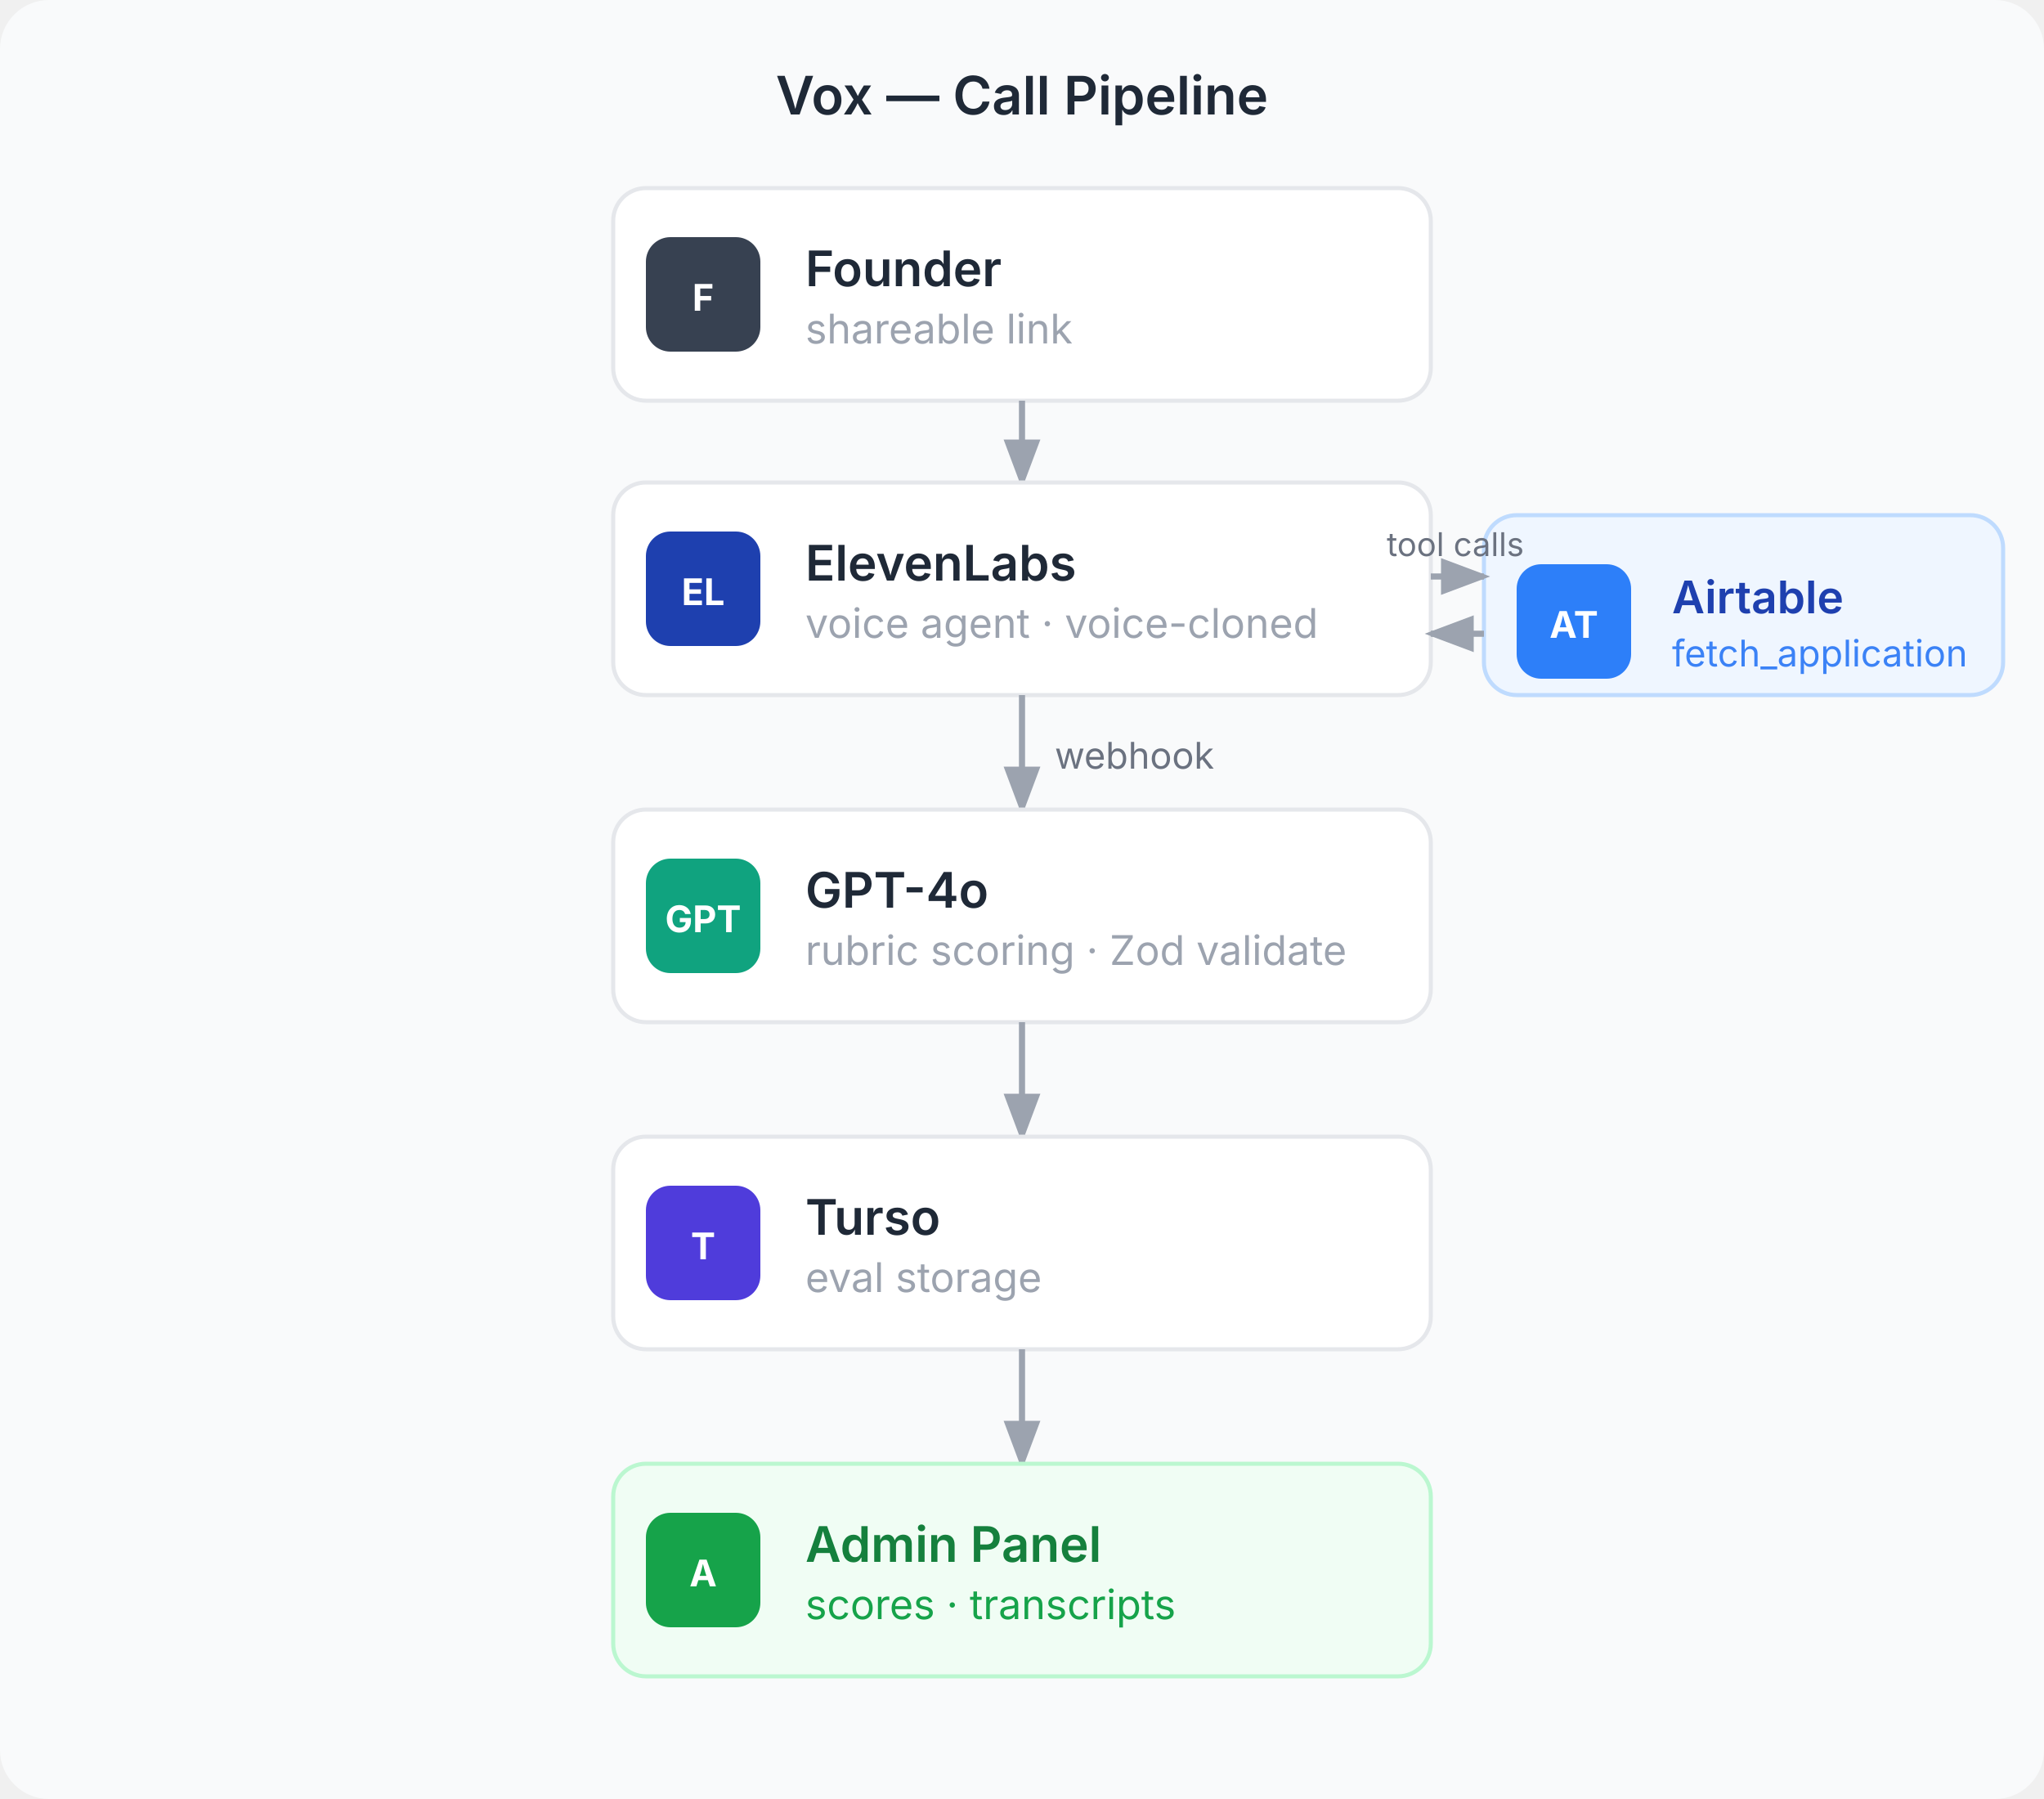
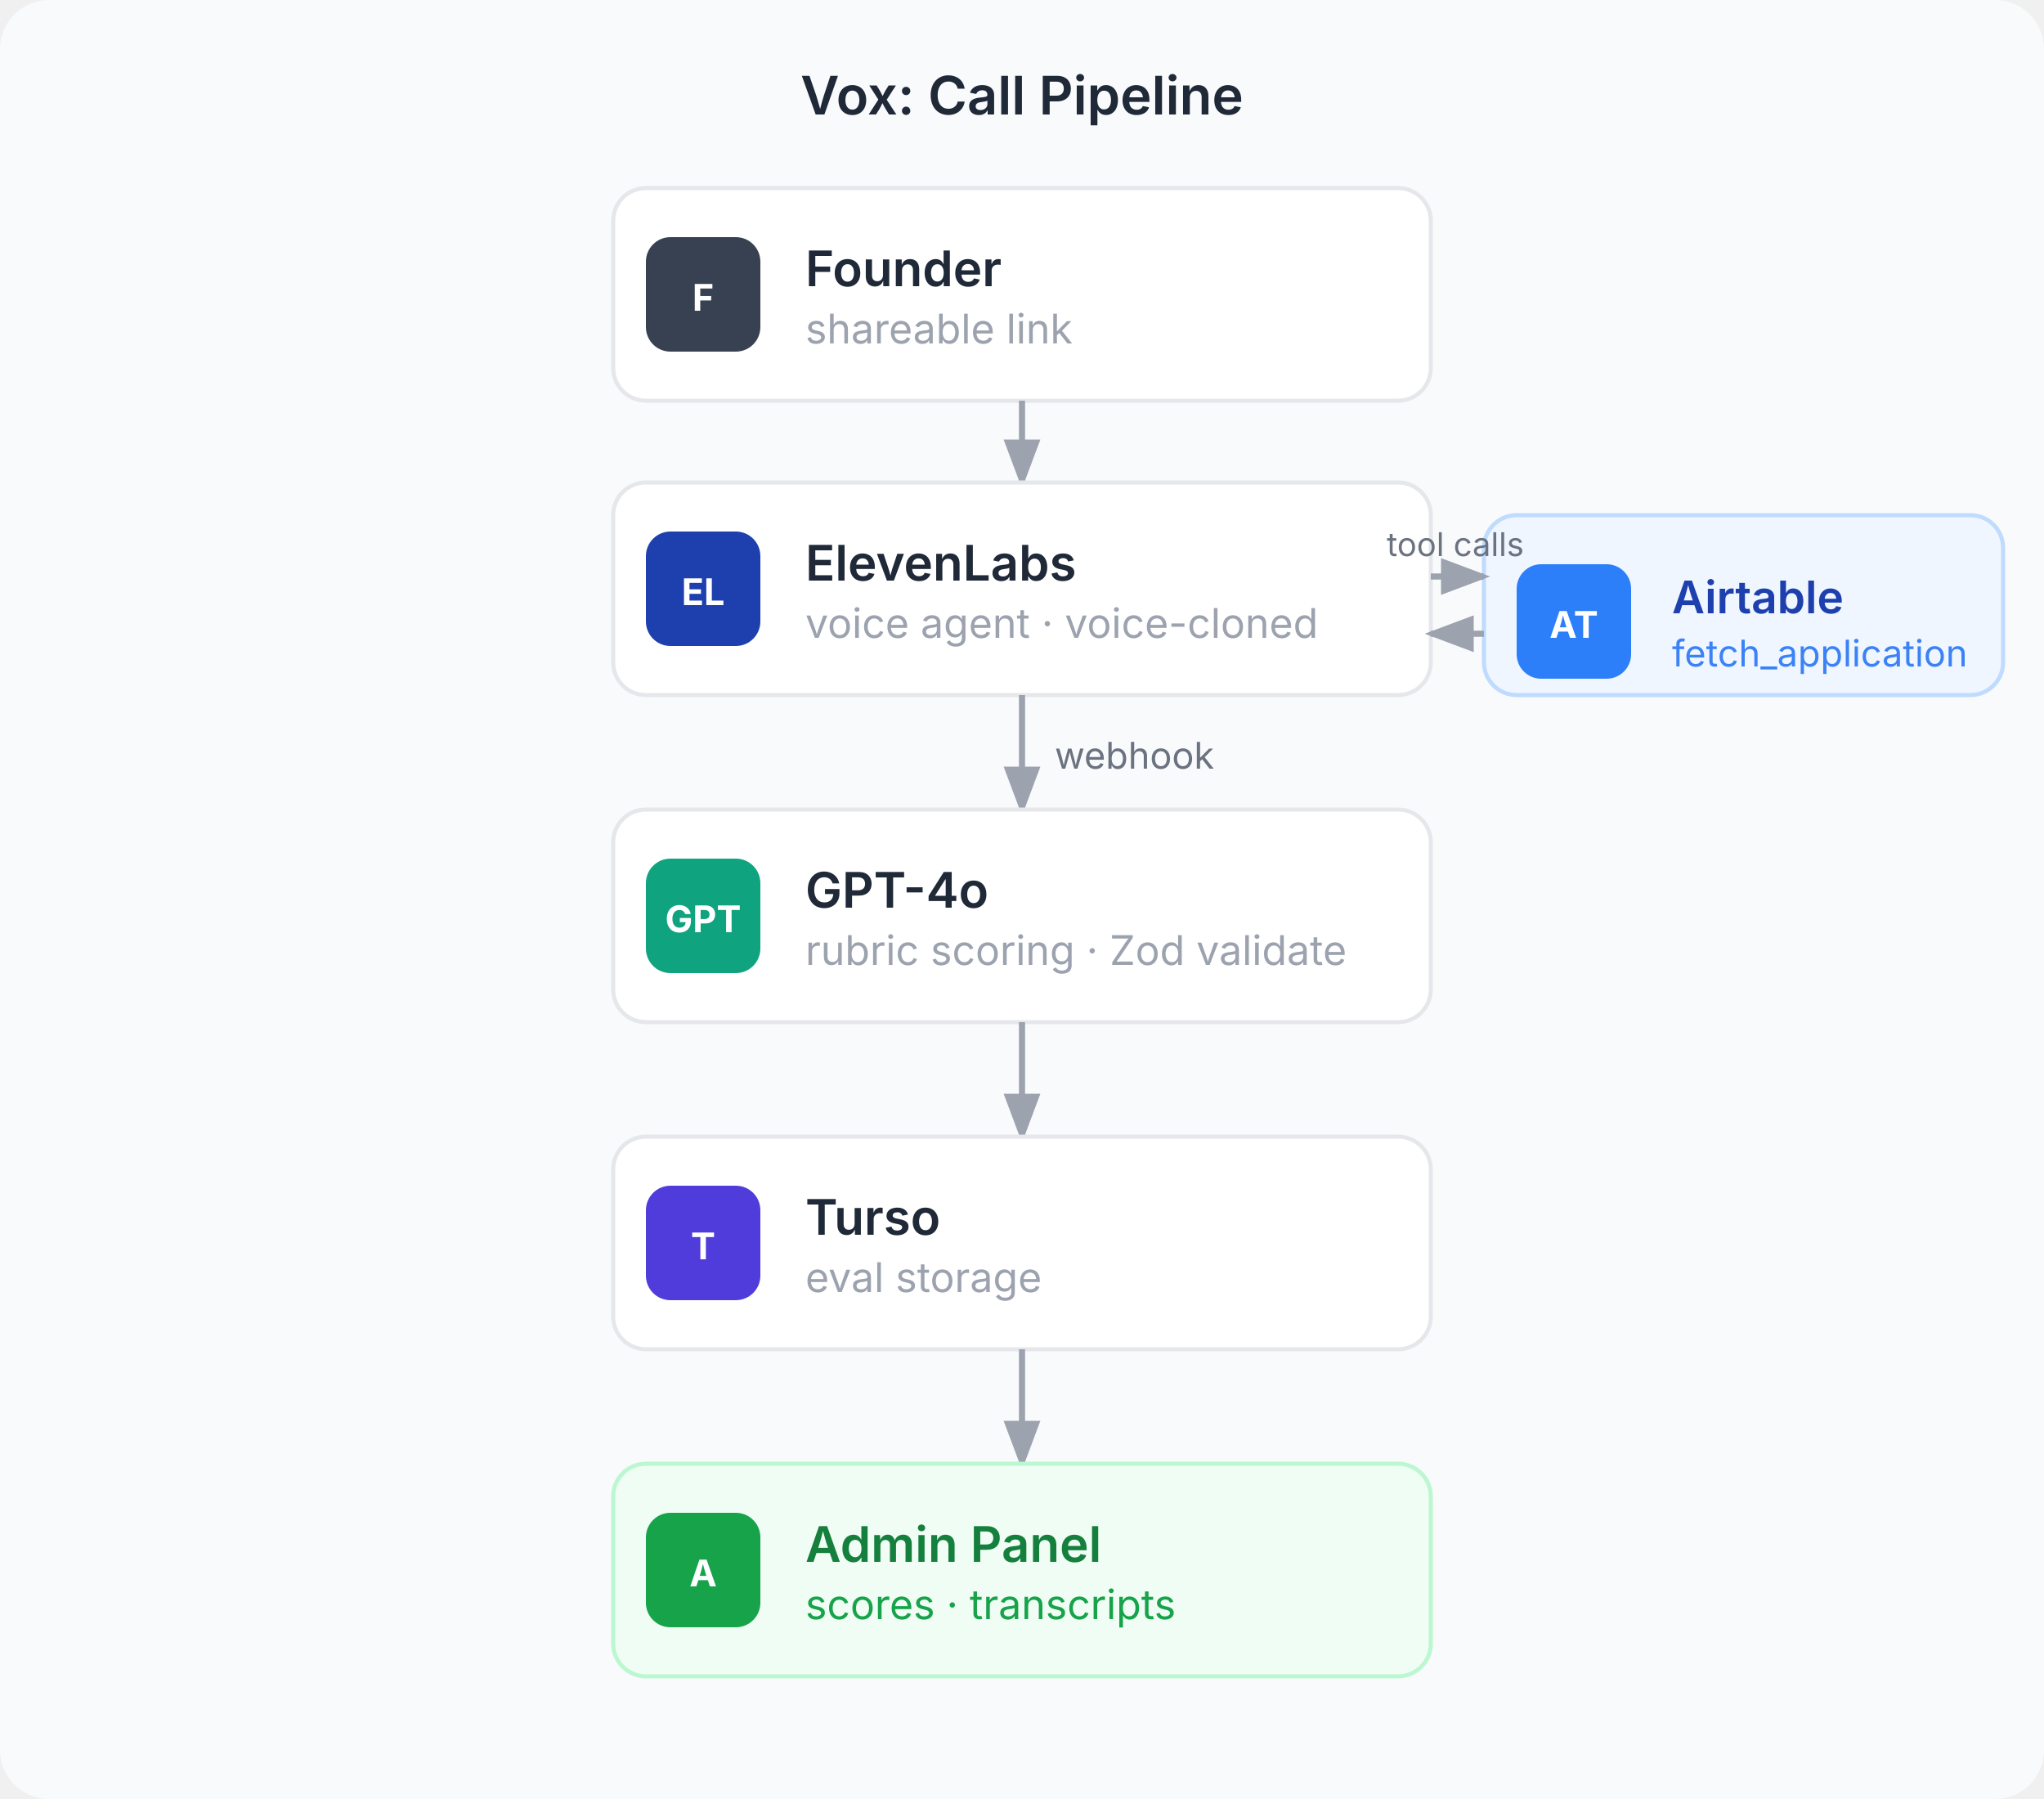
<svg xmlns="http://www.w3.org/2000/svg" width="500" height="440" font-family="-apple-system,BlinkMacSystemFont,'Segoe UI',sans-serif">
  <defs>
    <marker id="a" markerWidth="8" markerHeight="6" refX="7" refY="3" orient="auto">
      <polygon points="0 0,8 3,0 6" fill="#9CA3AF" />
    </marker>
  </defs>
  <rect width="500" height="440" rx="12" fill="#F9FAFB" />
-   <text x="250" y="28" text-anchor="middle" font-size="13" font-weight="600" fill="#1F2937">Vox — Call Pipeline</text>
+   <text x="250" y="28" text-anchor="middle" font-size="13" font-weight="600" fill="#1F2937">Vox: Call Pipeline</text>
  <rect x="150" y="46" width="200" height="52" rx="8" fill="white" stroke="#E5E7EB" />
  <rect x="158" y="58" width="28" height="28" rx="6" fill="#374151" />
  <text x="172" y="76" text-anchor="middle" font-size="9" font-weight="700" fill="white">F</text>
  <text x="197" y="70" font-size="12" font-weight="600" fill="#1F2937">Founder</text>
  <text x="197" y="84" font-size="10" fill="#9CA3AF">shareable link</text>
  <line x1="250" y1="98" x2="250" y2="118" stroke="#9CA3AF" stroke-width="1.5" marker-end="url(#a)" />
  <rect x="150" y="118" width="200" height="52" rx="8" fill="white" stroke="#E5E7EB" />
  <rect x="158" y="130" width="28" height="28" rx="6" fill="#1E40AF" />
  <text x="172" y="148" text-anchor="middle" font-size="9" font-weight="700" fill="white">EL</text>
  <text x="197" y="142" font-size="12" font-weight="600" fill="#1F2937">ElevenLabs</text>
  <text x="197" y="156" font-size="10" fill="#9CA3AF">voice agent · voice-cloned</text>
  <rect x="363" y="126" width="127" height="44" rx="8" fill="#EFF6FF" stroke="#BFDBFE" />
  <rect x="371" y="138" width="28" height="28" rx="6" fill="#2D7FF9" />
  <text x="385" y="156" text-anchor="middle" font-size="9" font-weight="700" fill="white">AT</text>
  <text x="409" y="150" font-size="11" font-weight="600" fill="#1E40AF">Airtable</text>
  <text x="409" y="163" font-size="9" fill="#3B82F6">fetch_application</text>
  <line x1="350" y1="141" x2="363" y2="141" stroke="#9CA3AF" stroke-width="1.5" marker-end="url(#a)" />
  <line x1="363" y1="155" x2="350" y2="155" stroke="#9CA3AF" stroke-width="1.5" marker-end="url(#a)" />
  <text x="356" y="136" text-anchor="middle" font-size="8" fill="#6B7280">tool calls</text>
  <line x1="250" y1="170" x2="250" y2="198" stroke="#9CA3AF" stroke-width="1.5" marker-end="url(#a)" />
  <text x="258" y="188" font-size="9" fill="#6B7280">webhook</text>
  <rect x="150" y="198" width="200" height="52" rx="8" fill="white" stroke="#E5E7EB" />
  <rect x="158" y="210" width="28" height="28" rx="6" fill="#10A37F" />
  <text x="172" y="228" text-anchor="middle" font-size="9" font-weight="700" fill="white">GPT</text>
  <text x="197" y="222" font-size="12" font-weight="600" fill="#1F2937">GPT-4o</text>
  <text x="197" y="236" font-size="10" fill="#9CA3AF">rubric scoring · Zod validate</text>
  <line x1="250" y1="250" x2="250" y2="278" stroke="#9CA3AF" stroke-width="1.5" marker-end="url(#a)" />
  <rect x="150" y="278" width="200" height="52" rx="8" fill="white" stroke="#E5E7EB" />
  <rect x="158" y="290" width="28" height="28" rx="6" fill="#4F3CDB" />
  <text x="172" y="308" text-anchor="middle" font-size="9" font-weight="700" fill="white">T</text>
  <text x="197" y="302" font-size="12" font-weight="600" fill="#1F2937">Turso</text>
  <text x="197" y="316" font-size="10" fill="#9CA3AF">eval storage</text>
  <line x1="250" y1="330" x2="250" y2="358" stroke="#9CA3AF" stroke-width="1.5" marker-end="url(#a)" />
  <rect x="150" y="358" width="200" height="52" rx="8" fill="#F0FDF4" stroke="#BBF7D0" />
  <rect x="158" y="370" width="28" height="28" rx="6" fill="#16A34A" />
  <text x="172" y="388" text-anchor="middle" font-size="9" font-weight="700" fill="white">A</text>
  <text x="197" y="382" font-size="12" font-weight="600" fill="#15803D">Admin Panel</text>
  <text x="197" y="396" font-size="10" fill="#16A34A">scores · transcripts</text>
</svg>
